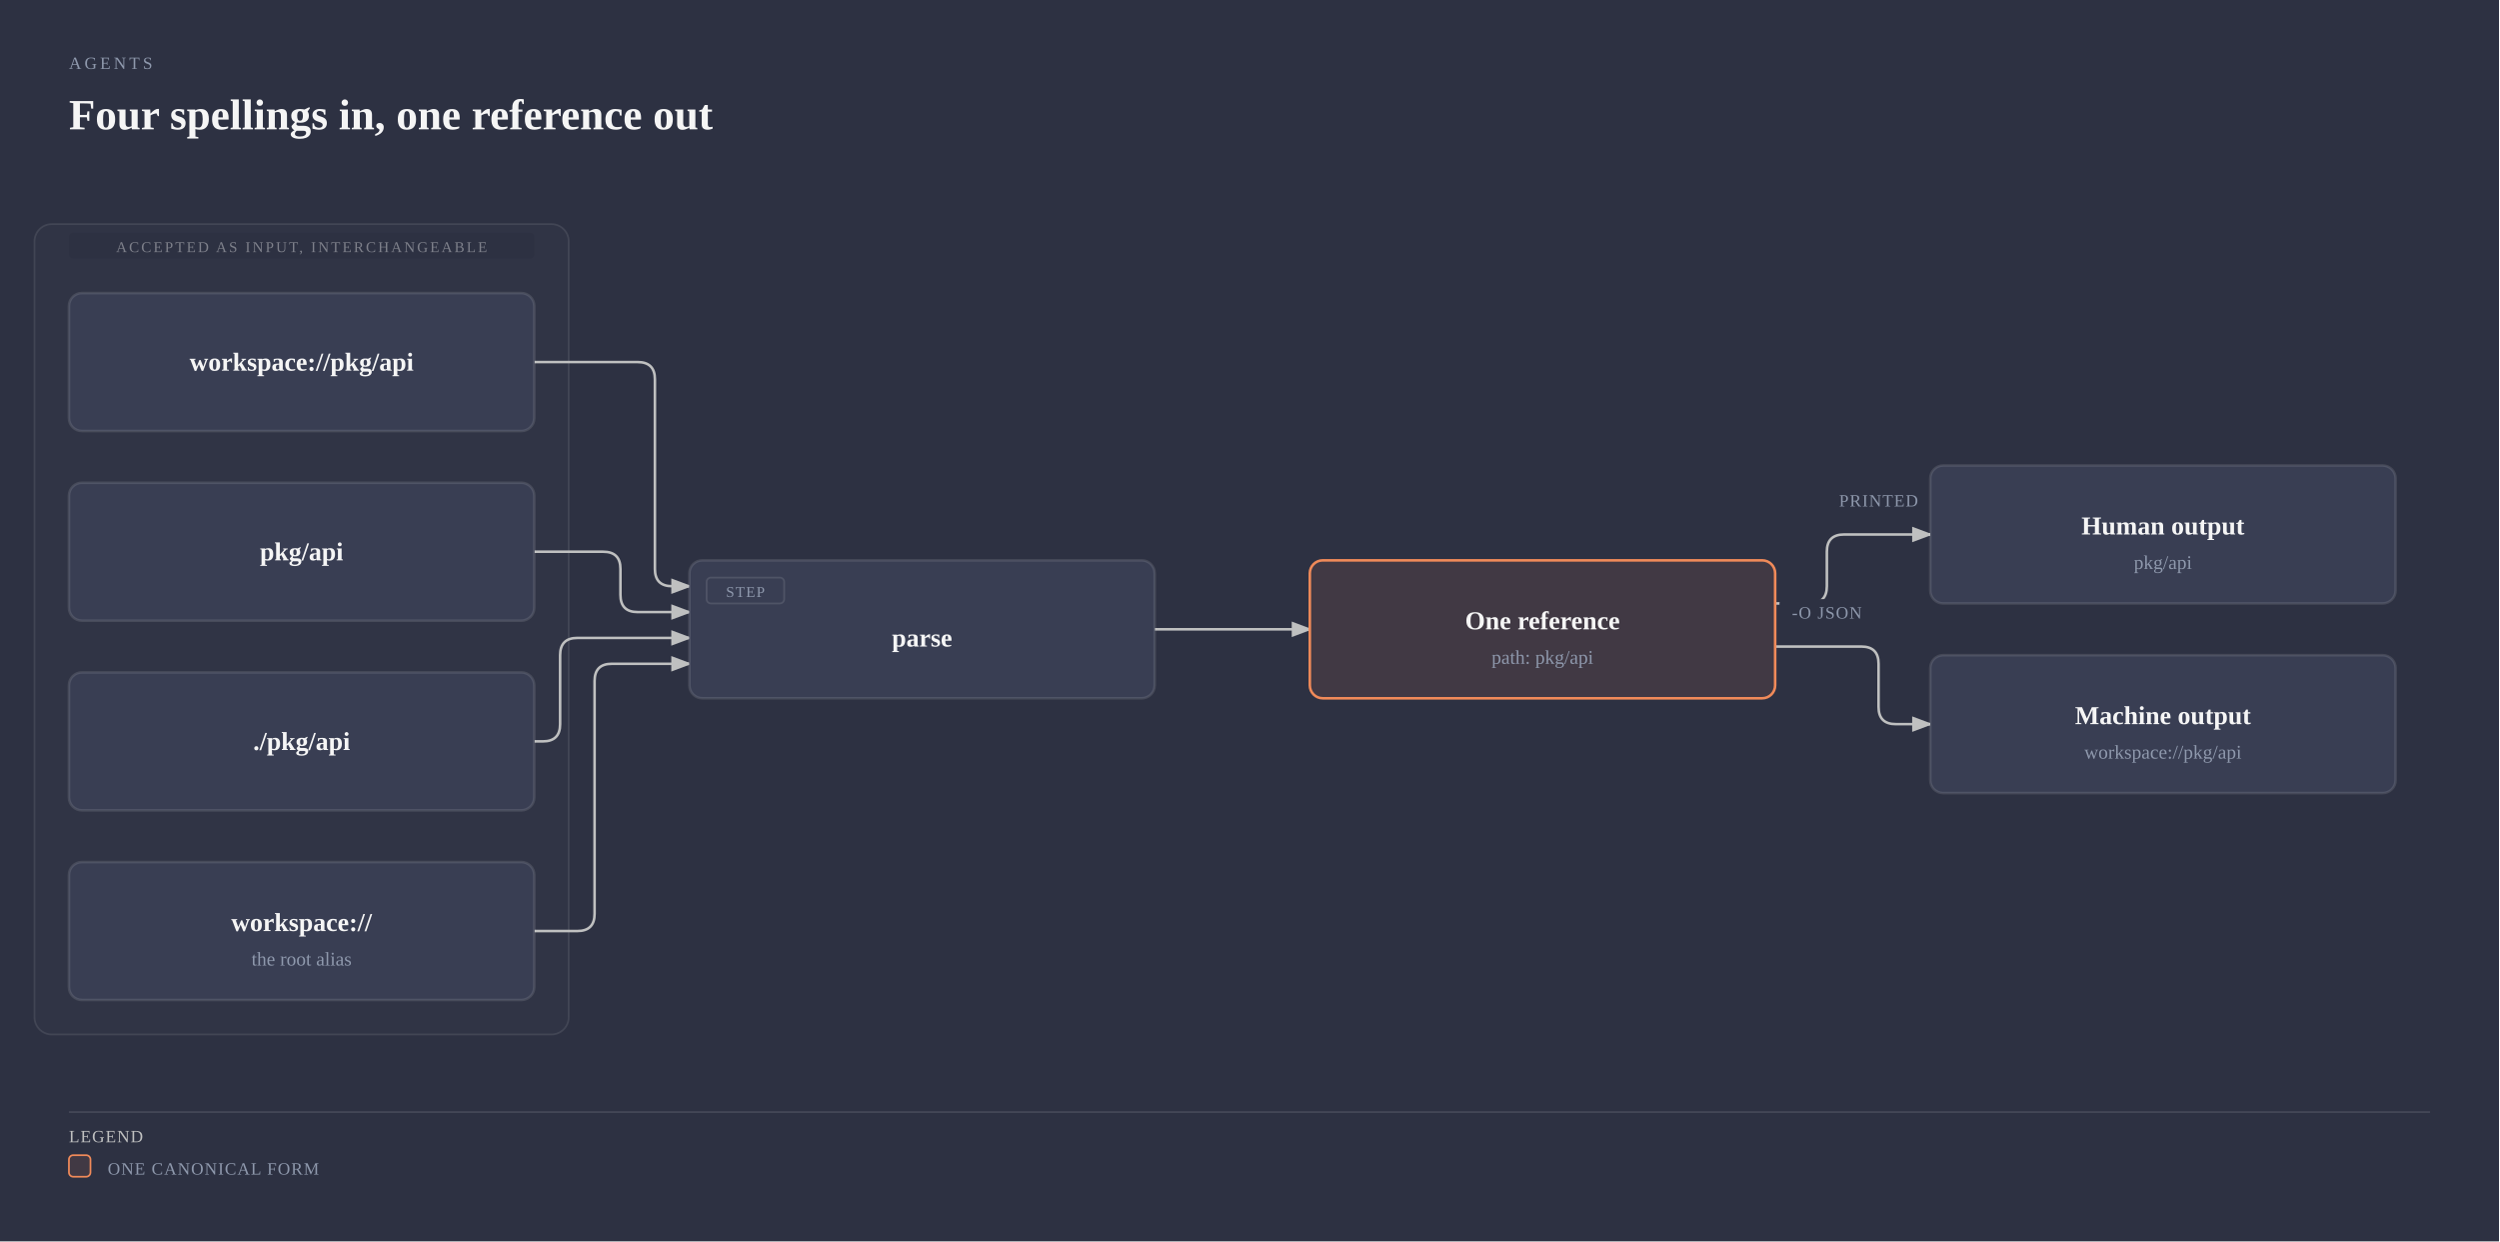
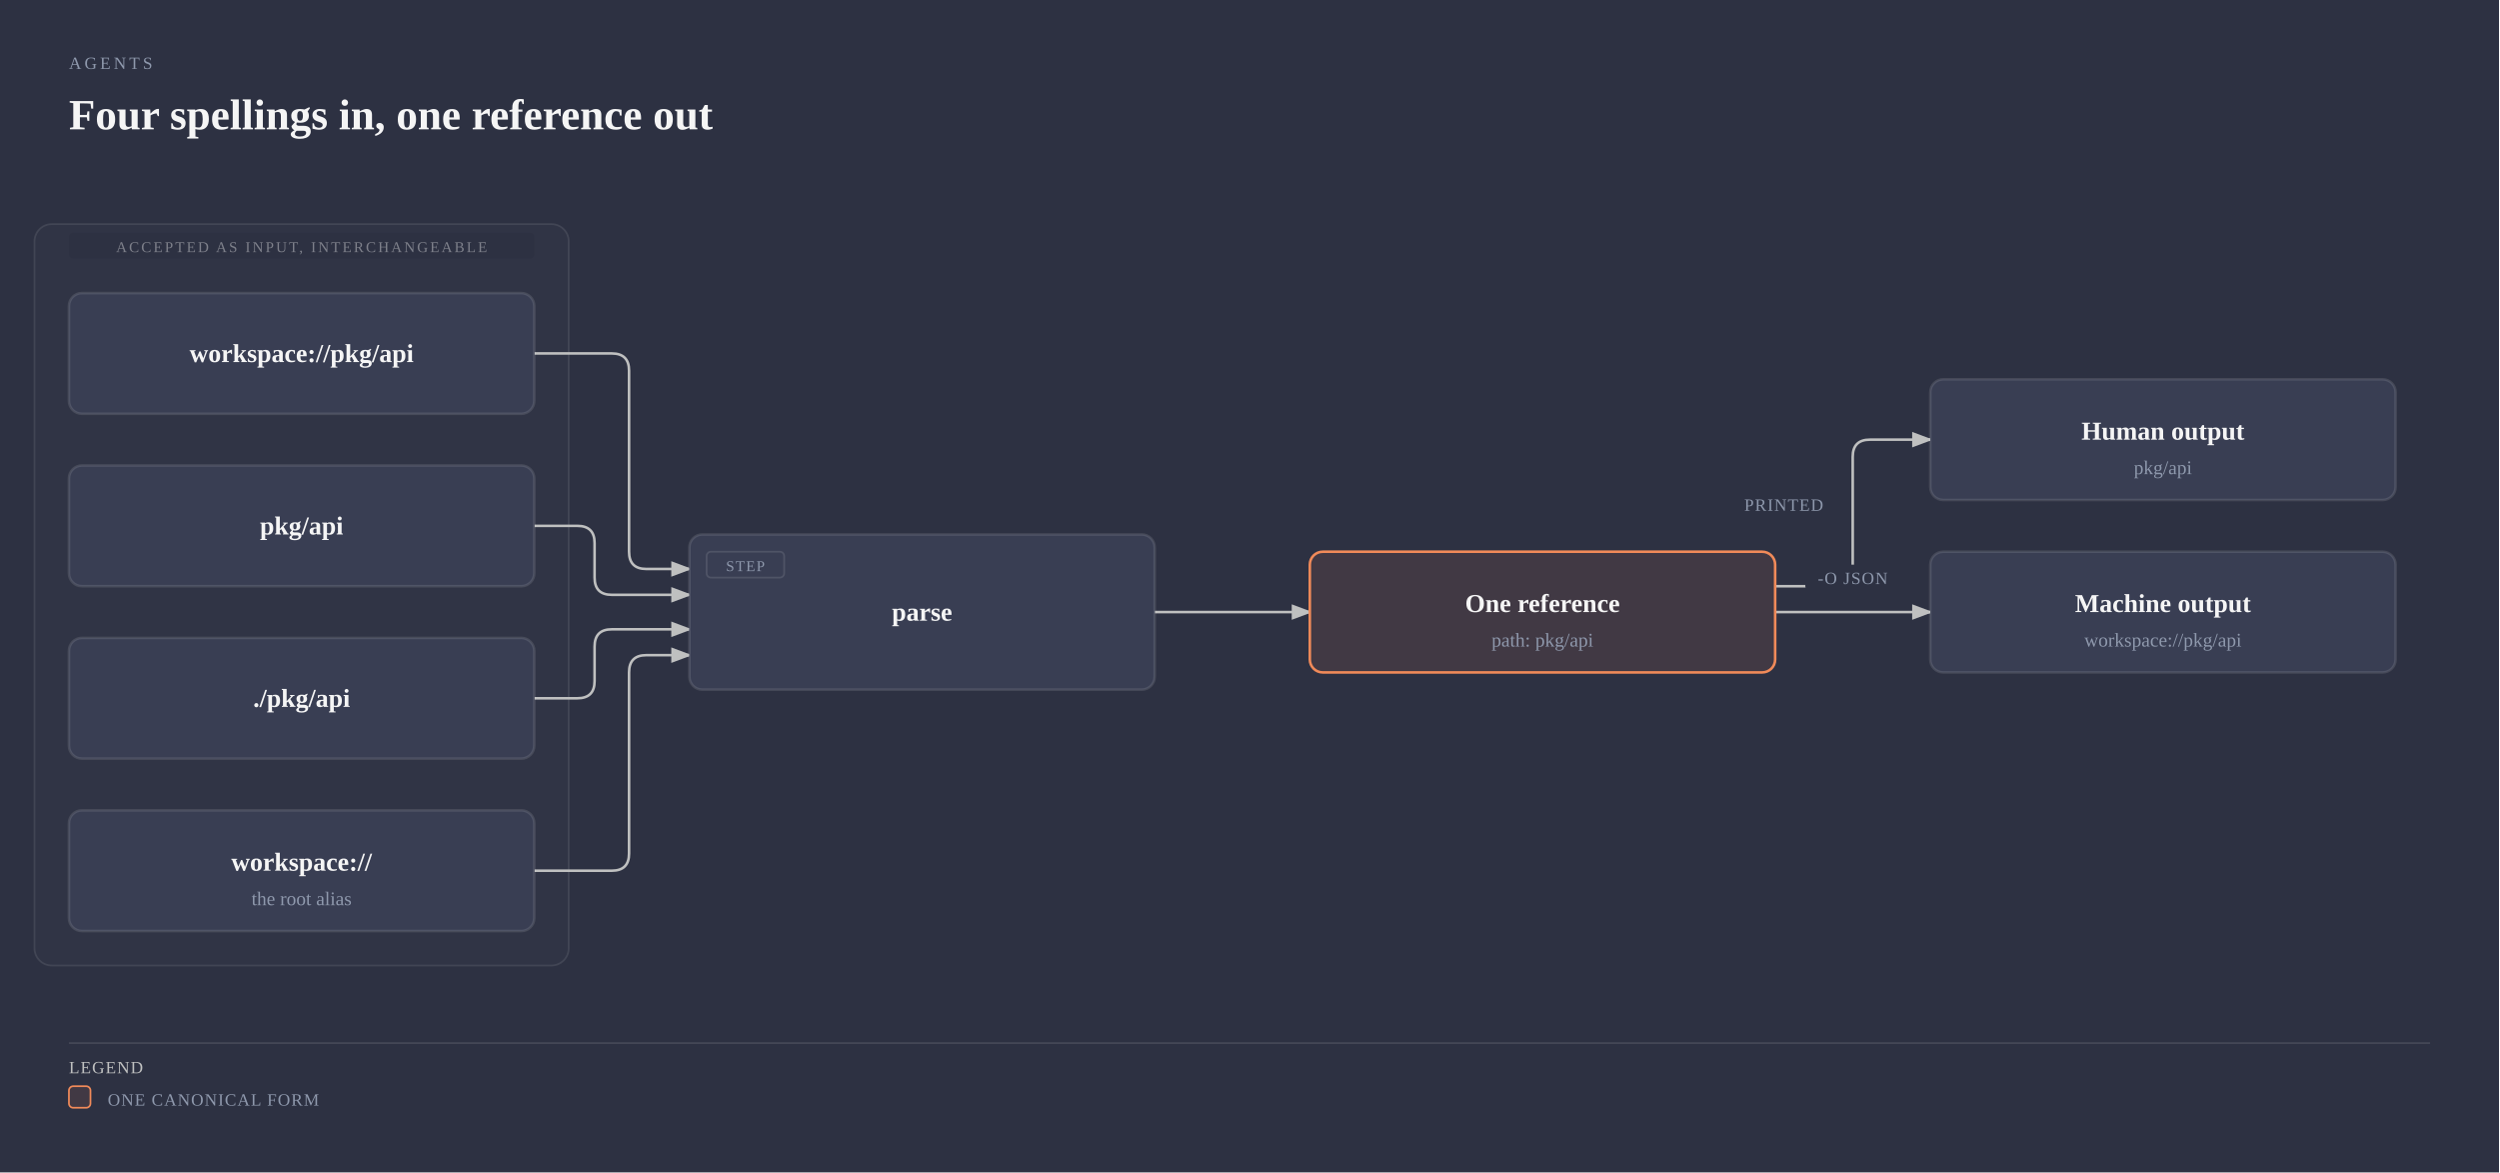
- <svg xmlns="http://www.w3.org/2000/svg" viewBox="0 0 1160 576" width="1160" height="576" role="img" aria-labelledby="project-reference-title project-reference-desc" class="magus-diagram">
+ <svg xmlns="http://www.w3.org/2000/svg" viewBox="0 0 1160 544" width="1160" height="544" role="img" aria-labelledby="project-reference-title project-reference-desc" class="magus-diagram">
  <defs>
    <marker id="project-reference-arrow-default" markerWidth="8" markerHeight="6" refX="7" refY="3" orient="auto">
      <polygon points="0 0, 8 3, 0 6" fill="#bfc0c0" />
    </marker>
    <marker id="project-reference-arrow-accent" markerWidth="8" markerHeight="6" refX="7" refY="3" orient="auto">
      <polygon points="0 0, 8 3, 0 6" fill="#f08a59" />
    </marker>
    <marker id="project-reference-arrow-link" markerWidth="8" markerHeight="6" refX="7" refY="3" orient="auto">
      <polygon points="0 0, 8 3, 0 6" fill="#6a95d8" />
    </marker>
  </defs>
  <rect width="100%" height="100%" fill="#2d3142" />
  <text x="32" y="32" fill="#8e98ac" font-size="8" font-family="var(--pico-font-family-monospace, monospace)" style="font-variant-ligatures:none" letter-spacing="0.18em">AGENTS</text>
  <text x="32" y="60" fill="#f5f5f5" font-size="20" font-weight="600" font-family="var(--pico-font-family, sans-serif)">Four spellings in, one reference out</text>
  <g transform="translate(0,40)">
-     <rect x="16" y="64" width="248" height="376" rx="8" fill="#f5f5f5" fill-opacity="0.02" stroke="#f5f5f5" stroke-opacity="0.1" stroke-width="0.8" />
+     <rect x="16" y="64" width="248" height="344" rx="8" fill="#f5f5f5" fill-opacity="0.02" stroke="#f5f5f5" stroke-opacity="0.1" stroke-width="0.8" />
    <rect x="32" y="68" width="216" height="12" rx="2" fill="#2d3142" />
    <text x="140" y="77" fill="#f5f5f5" fill-opacity="0.4" font-size="7" font-family="var(--pico-font-family-monospace, monospace)" style="font-variant-ligatures:none" text-anchor="middle" letter-spacing="0.14em">ACCEPTED AS INPUT, INTERCHANGEABLE</text>
-     <path data-edge="rel-&gt;parse" d="M 248 216 L 280 216 Q 288 216 288 224 L 288 236 Q 288 244 296 244 L 320 244" fill="none" stroke="#bfc0c0" stroke-width="1.2" marker-end="url(#project-reference-arrow-default)" />
-     <path data-edge="dot-&gt;parse" d="M 248 304 L 252 304 Q 260 304 260 296 L 260 264 Q 260 256 268 256 L 320 256" fill="none" stroke="#bfc0c0" stroke-width="1.2" marker-end="url(#project-reference-arrow-default)" />
-     <path data-edge="url-&gt;parse" d="M 248 128 L 296 128 Q 304 128 304 136 L 304 224 Q 304 232 312 232 L 320 232" fill="none" stroke="#bfc0c0" stroke-width="1.2" marker-end="url(#project-reference-arrow-default)" />
-     <path data-edge="root-&gt;parse" d="M 248 392 L 268 392 Q 276 392 276 384 L 276 276 Q 276 268 284 268 L 320 268" fill="none" stroke="#bfc0c0" stroke-width="1.2" marker-end="url(#project-reference-arrow-default)" />
-     <path data-edge="parse-&gt;ref" d="M 536 252 L 608 252" fill="none" stroke="#bfc0c0" stroke-width="1.2" marker-end="url(#project-reference-arrow-default)" />
-     <path data-edge="ref-&gt;human" d="M 824 240 L 840 240 Q 848 240 848 232 L 848 216 Q 848 208 856 208 L 896 208" fill="none" stroke="#bfc0c0" stroke-width="1.2" marker-end="url(#project-reference-arrow-default)" />
-     <path data-edge="ref-&gt;machine" d="M 824 260 L 864 260 Q 872 260 872 268 L 872 288 Q 872 296 880 296 L 896 296" fill="none" stroke="#bfc0c0" stroke-width="1.2" marker-end="url(#project-reference-arrow-default)" />
-     <rect x="850" y="186" width="44" height="12" rx="2" fill="#2d3142" />
-     <text x="872" y="195" fill="#8e98ac" font-size="8" font-family="var(--pico-font-family-monospace, monospace)" style="font-variant-ligatures:none" text-anchor="middle" letter-spacing="0.06em">PRINTED</text>
-     <rect x="826" y="238" width="44" height="12" rx="2" fill="#2d3142" />
-     <text x="848" y="247" fill="#8e98ac" font-size="8" font-family="var(--pico-font-family-monospace, monospace)" style="font-variant-ligatures:none" text-anchor="middle" letter-spacing="0.06em">-O JSON</text>
+     <path data-edge="rel-&gt;parse" d="M 248 204 L 268 204 Q 276 204 276 212 L 276 228 Q 276 236 284 236 L 320 236" fill="none" stroke="#bfc0c0" stroke-width="1.2" marker-end="url(#project-reference-arrow-default)" />
+     <path data-edge="dot-&gt;parse" d="M 248 284 L 268 284 Q 276 284 276 276 L 276 260 Q 276 252 284 252 L 320 252" fill="none" stroke="#bfc0c0" stroke-width="1.2" marker-end="url(#project-reference-arrow-default)" />
+     <path data-edge="url-&gt;parse" d="M 248 124 L 284 124 Q 292 124 292 132 L 292 216 Q 292 224 300 224 L 320 224" fill="none" stroke="#bfc0c0" stroke-width="1.2" marker-end="url(#project-reference-arrow-default)" />
+     <path data-edge="root-&gt;parse" d="M 248 364 L 284 364 Q 292 364 292 356 L 292 272 Q 292 264 300 264 L 320 264" fill="none" stroke="#bfc0c0" stroke-width="1.2" marker-end="url(#project-reference-arrow-default)" />
+     <path data-edge="parse-&gt;ref" d="M 536 244 L 608 244" fill="none" stroke="#bfc0c0" stroke-width="1.2" marker-end="url(#project-reference-arrow-default)" />
+     <path data-edge="ref-&gt;human" d="M 824 232 L 852 232 Q 860 232 860 224 L 860 172 Q 860 164 868 164 L 896 164" fill="none" stroke="#bfc0c0" stroke-width="1.2" marker-end="url(#project-reference-arrow-default)" />
+     <path data-edge="ref-&gt;machine" d="M 824 244 L 896 244" fill="none" stroke="#bfc0c0" stroke-width="1.2" marker-end="url(#project-reference-arrow-default)" />
+     <rect x="806" y="188" width="44" height="12" rx="2" fill="#2d3142" />
+     <text x="828" y="197" fill="#8e98ac" font-size="8" font-family="var(--pico-font-family-monospace, monospace)" style="font-variant-ligatures:none" text-anchor="middle" letter-spacing="0.06em">PRINTED</text>
+     <rect x="838" y="222" width="44" height="12" rx="2" fill="#2d3142" />
+     <text x="860" y="231" fill="#8e98ac" font-size="8" font-family="var(--pico-font-family-monospace, monospace)" style="font-variant-ligatures:none" text-anchor="middle" letter-spacing="0.06em">-O JSON</text>
    <g data-node="url">
-       <rect x="32" y="96" width="216" height="64" rx="6" fill="#2d3142" />
-       <rect x="32" y="96" width="216" height="64" rx="6" fill="#393e53" stroke="rgba(245,245,245,0.12)" stroke-width="1.2" />
-       <text x="140" y="132" fill="#f5f5f5" font-size="12" font-weight="600" font-family="var(--pico-font-family, sans-serif)" text-anchor="middle">workspace://pkg/api</text>
+       <rect x="32" y="96" width="216" height="56" rx="6" fill="#2d3142" />
+       <rect x="32" y="96" width="216" height="56" rx="6" fill="#393e53" stroke="rgba(245,245,245,0.12)" stroke-width="1.2" />
+       <text x="140" y="128" fill="#f5f5f5" font-size="12" font-weight="600" font-family="var(--pico-font-family, sans-serif)" text-anchor="middle">workspace://pkg/api</text>
    </g>
    <g data-node="rel">
-       <rect x="32" y="184" width="216" height="64" rx="6" fill="#2d3142" />
-       <rect x="32" y="184" width="216" height="64" rx="6" fill="#393e53" stroke="rgba(245,245,245,0.12)" stroke-width="1.2" />
-       <text x="140" y="220" fill="#f5f5f5" font-size="12" font-weight="600" font-family="var(--pico-font-family, sans-serif)" text-anchor="middle">pkg/api</text>
+       <rect x="32" y="176" width="216" height="56" rx="6" fill="#2d3142" />
+       <rect x="32" y="176" width="216" height="56" rx="6" fill="#393e53" stroke="rgba(245,245,245,0.12)" stroke-width="1.2" />
+       <text x="140" y="208" fill="#f5f5f5" font-size="12" font-weight="600" font-family="var(--pico-font-family, sans-serif)" text-anchor="middle">pkg/api</text>
    </g>
    <g data-node="dot">
-       <rect x="32" y="272" width="216" height="64" rx="6" fill="#2d3142" />
-       <rect x="32" y="272" width="216" height="64" rx="6" fill="#393e53" stroke="rgba(245,245,245,0.12)" stroke-width="1.2" />
-       <text x="140" y="308" fill="#f5f5f5" font-size="12" font-weight="600" font-family="var(--pico-font-family, sans-serif)" text-anchor="middle">./pkg/api</text>
+       <rect x="32" y="256" width="216" height="56" rx="6" fill="#2d3142" />
+       <rect x="32" y="256" width="216" height="56" rx="6" fill="#393e53" stroke="rgba(245,245,245,0.12)" stroke-width="1.2" />
+       <text x="140" y="288" fill="#f5f5f5" font-size="12" font-weight="600" font-family="var(--pico-font-family, sans-serif)" text-anchor="middle">./pkg/api</text>
    </g>
    <g data-node="root">
-       <rect x="32" y="360" width="216" height="64" rx="6" fill="#2d3142" />
-       <rect x="32" y="360" width="216" height="64" rx="6" fill="#393e53" stroke="rgba(245,245,245,0.12)" stroke-width="1.2" />
-       <text x="140" y="392" fill="#f5f5f5" font-size="12" font-weight="600" font-family="var(--pico-font-family, sans-serif)" text-anchor="middle">workspace://</text>
-       <text x="140" y="408" fill="#8e98ac" font-size="9" font-family="var(--pico-font-family-monospace, monospace)" style="font-variant-ligatures:none" text-anchor="middle">the root alias</text>
+       <rect x="32" y="336" width="216" height="56" rx="6" fill="#2d3142" />
+       <rect x="32" y="336" width="216" height="56" rx="6" fill="#393e53" stroke="rgba(245,245,245,0.12)" stroke-width="1.2" />
+       <text x="140" y="364" fill="#f5f5f5" font-size="12" font-weight="600" font-family="var(--pico-font-family, sans-serif)" text-anchor="middle">workspace://</text>
+       <text x="140" y="380" fill="#8e98ac" font-size="9" font-family="var(--pico-font-family-monospace, monospace)" style="font-variant-ligatures:none" text-anchor="middle">the root alias</text>
    </g>
    <g data-node="parse">
-       <rect x="320" y="220" width="216" height="64" rx="6" fill="#2d3142" />
-       <rect x="320" y="220" width="216" height="64" rx="6" fill="#393e53" stroke="rgba(245,245,245,0.12)" stroke-width="1.2" />
-       <rect x="328" y="228" width="36" height="12" rx="2" fill="none" stroke="rgba(245,245,245,0.12)" stroke-width="0.8" />
-       <text x="346" y="237" fill="#8e98ac" font-size="7" font-family="var(--pico-font-family-monospace, monospace)" style="font-variant-ligatures:none" text-anchor="middle" letter-spacing="0.08em">STEP</text>
-       <text x="428" y="260" fill="#f5f5f5" font-size="12" font-weight="600" font-family="var(--pico-font-family, sans-serif)" text-anchor="middle">parse</text>
+       <rect x="320" y="208" width="216" height="72" rx="6" fill="#2d3142" />
+       <rect x="320" y="208" width="216" height="72" rx="6" fill="#393e53" stroke="rgba(245,245,245,0.12)" stroke-width="1.2" />
+       <rect x="328" y="216" width="36" height="12" rx="2" fill="none" stroke="rgba(245,245,245,0.12)" stroke-width="0.8" />
+       <text x="346" y="225" fill="#8e98ac" font-size="7" font-family="var(--pico-font-family-monospace, monospace)" style="font-variant-ligatures:none" text-anchor="middle" letter-spacing="0.08em">STEP</text>
+       <text x="428" y="248" fill="#f5f5f5" font-size="12" font-weight="600" font-family="var(--pico-font-family, sans-serif)" text-anchor="middle">parse</text>
    </g>
    <g data-node="ref">
-       <rect x="608" y="220" width="216" height="64" rx="6" fill="#2d3142" />
-       <rect x="608" y="220" width="216" height="64" rx="6" fill="rgba(240,138,89,0.10)" stroke="#f08a59" stroke-width="1.2" />
-       <text x="716" y="252" fill="#f5f5f5" font-size="12" font-weight="600" font-family="var(--pico-font-family, sans-serif)" text-anchor="middle">One reference</text>
-       <text x="716" y="268" fill="#8e98ac" font-size="9" font-family="var(--pico-font-family-monospace, monospace)" style="font-variant-ligatures:none" text-anchor="middle">path: pkg/api</text>
+       <rect x="608" y="216" width="216" height="56" rx="6" fill="#2d3142" />
+       <rect x="608" y="216" width="216" height="56" rx="6" fill="rgba(240,138,89,0.10)" stroke="#f08a59" stroke-width="1.2" />
+       <text x="716" y="244" fill="#f5f5f5" font-size="12" font-weight="600" font-family="var(--pico-font-family, sans-serif)" text-anchor="middle">One reference</text>
+       <text x="716" y="260" fill="#8e98ac" font-size="9" font-family="var(--pico-font-family-monospace, monospace)" style="font-variant-ligatures:none" text-anchor="middle">path: pkg/api</text>
    </g>
    <g data-node="human">
-       <rect x="896" y="176" width="216" height="64" rx="6" fill="#2d3142" />
-       <rect x="896" y="176" width="216" height="64" rx="6" fill="#393e53" stroke="rgba(245,245,245,0.12)" stroke-width="1.2" />
-       <text x="1004" y="208" fill="#f5f5f5" font-size="12" font-weight="600" font-family="var(--pico-font-family, sans-serif)" text-anchor="middle">Human output</text>
-       <text x="1004" y="224" fill="#8e98ac" font-size="9" font-family="var(--pico-font-family-monospace, monospace)" style="font-variant-ligatures:none" text-anchor="middle">pkg/api</text>
+       <rect x="896" y="136" width="216" height="56" rx="6" fill="#2d3142" />
+       <rect x="896" y="136" width="216" height="56" rx="6" fill="#393e53" stroke="rgba(245,245,245,0.12)" stroke-width="1.2" />
+       <text x="1004" y="164" fill="#f5f5f5" font-size="12" font-weight="600" font-family="var(--pico-font-family, sans-serif)" text-anchor="middle">Human output</text>
+       <text x="1004" y="180" fill="#8e98ac" font-size="9" font-family="var(--pico-font-family-monospace, monospace)" style="font-variant-ligatures:none" text-anchor="middle">pkg/api</text>
    </g>
    <g data-node="machine">
-       <rect x="896" y="264" width="216" height="64" rx="6" fill="#2d3142" />
-       <rect x="896" y="264" width="216" height="64" rx="6" fill="#393e53" stroke="rgba(245,245,245,0.12)" stroke-width="1.2" />
-       <text x="1004" y="296" fill="#f5f5f5" font-size="12" font-weight="600" font-family="var(--pico-font-family, sans-serif)" text-anchor="middle">Machine output</text>
-       <text x="1004" y="312" fill="#8e98ac" font-size="9" font-family="var(--pico-font-family-monospace, monospace)" style="font-variant-ligatures:none" text-anchor="middle">workspace://pkg/api</text>
+       <rect x="896" y="216" width="216" height="56" rx="6" fill="#2d3142" />
+       <rect x="896" y="216" width="216" height="56" rx="6" fill="#393e53" stroke="rgba(245,245,245,0.12)" stroke-width="1.2" />
+       <text x="1004" y="244" fill="#f5f5f5" font-size="12" font-weight="600" font-family="var(--pico-font-family, sans-serif)" text-anchor="middle">Machine output</text>
+       <text x="1004" y="260" fill="#8e98ac" font-size="9" font-family="var(--pico-font-family-monospace, monospace)" style="font-variant-ligatures:none" text-anchor="middle">workspace://pkg/api</text>
    </g>
-     <line x1="32" y1="476" x2="1128" y2="476" stroke="rgba(245,245,245,0.12)" stroke-width="0.8" />
-     <text x="32" y="490" fill="#bfc0c0" font-size="8" font-family="var(--pico-font-family-monospace, monospace)" style="font-variant-ligatures:none" letter-spacing="0.06em">LEGEND</text>
-     <rect x="32" y="496" width="10" height="10" rx="2" fill="rgba(240,138,89,0.10)" stroke="#f08a59" stroke-width="0.8" />
-     <text x="50" y="505" fill="#8e98ac" font-size="8" font-family="var(--pico-font-family-monospace, monospace)" style="font-variant-ligatures:none" letter-spacing="0.06em">ONE CANONICAL FORM</text>
+     <line x1="32" y1="444" x2="1128" y2="444" stroke="rgba(245,245,245,0.12)" stroke-width="0.8" />
+     <text x="32" y="458" fill="#bfc0c0" font-size="8" font-family="var(--pico-font-family-monospace, monospace)" style="font-variant-ligatures:none" letter-spacing="0.06em">LEGEND</text>
+     <rect x="32" y="464" width="10" height="10" rx="2" fill="rgba(240,138,89,0.10)" stroke="#f08a59" stroke-width="0.8" />
+     <text x="50" y="473" fill="#8e98ac" font-size="8" font-family="var(--pico-font-family-monospace, monospace)" style="font-variant-ligatures:none" letter-spacing="0.06em">ONE CANONICAL FORM</text>
  </g>
</svg>
